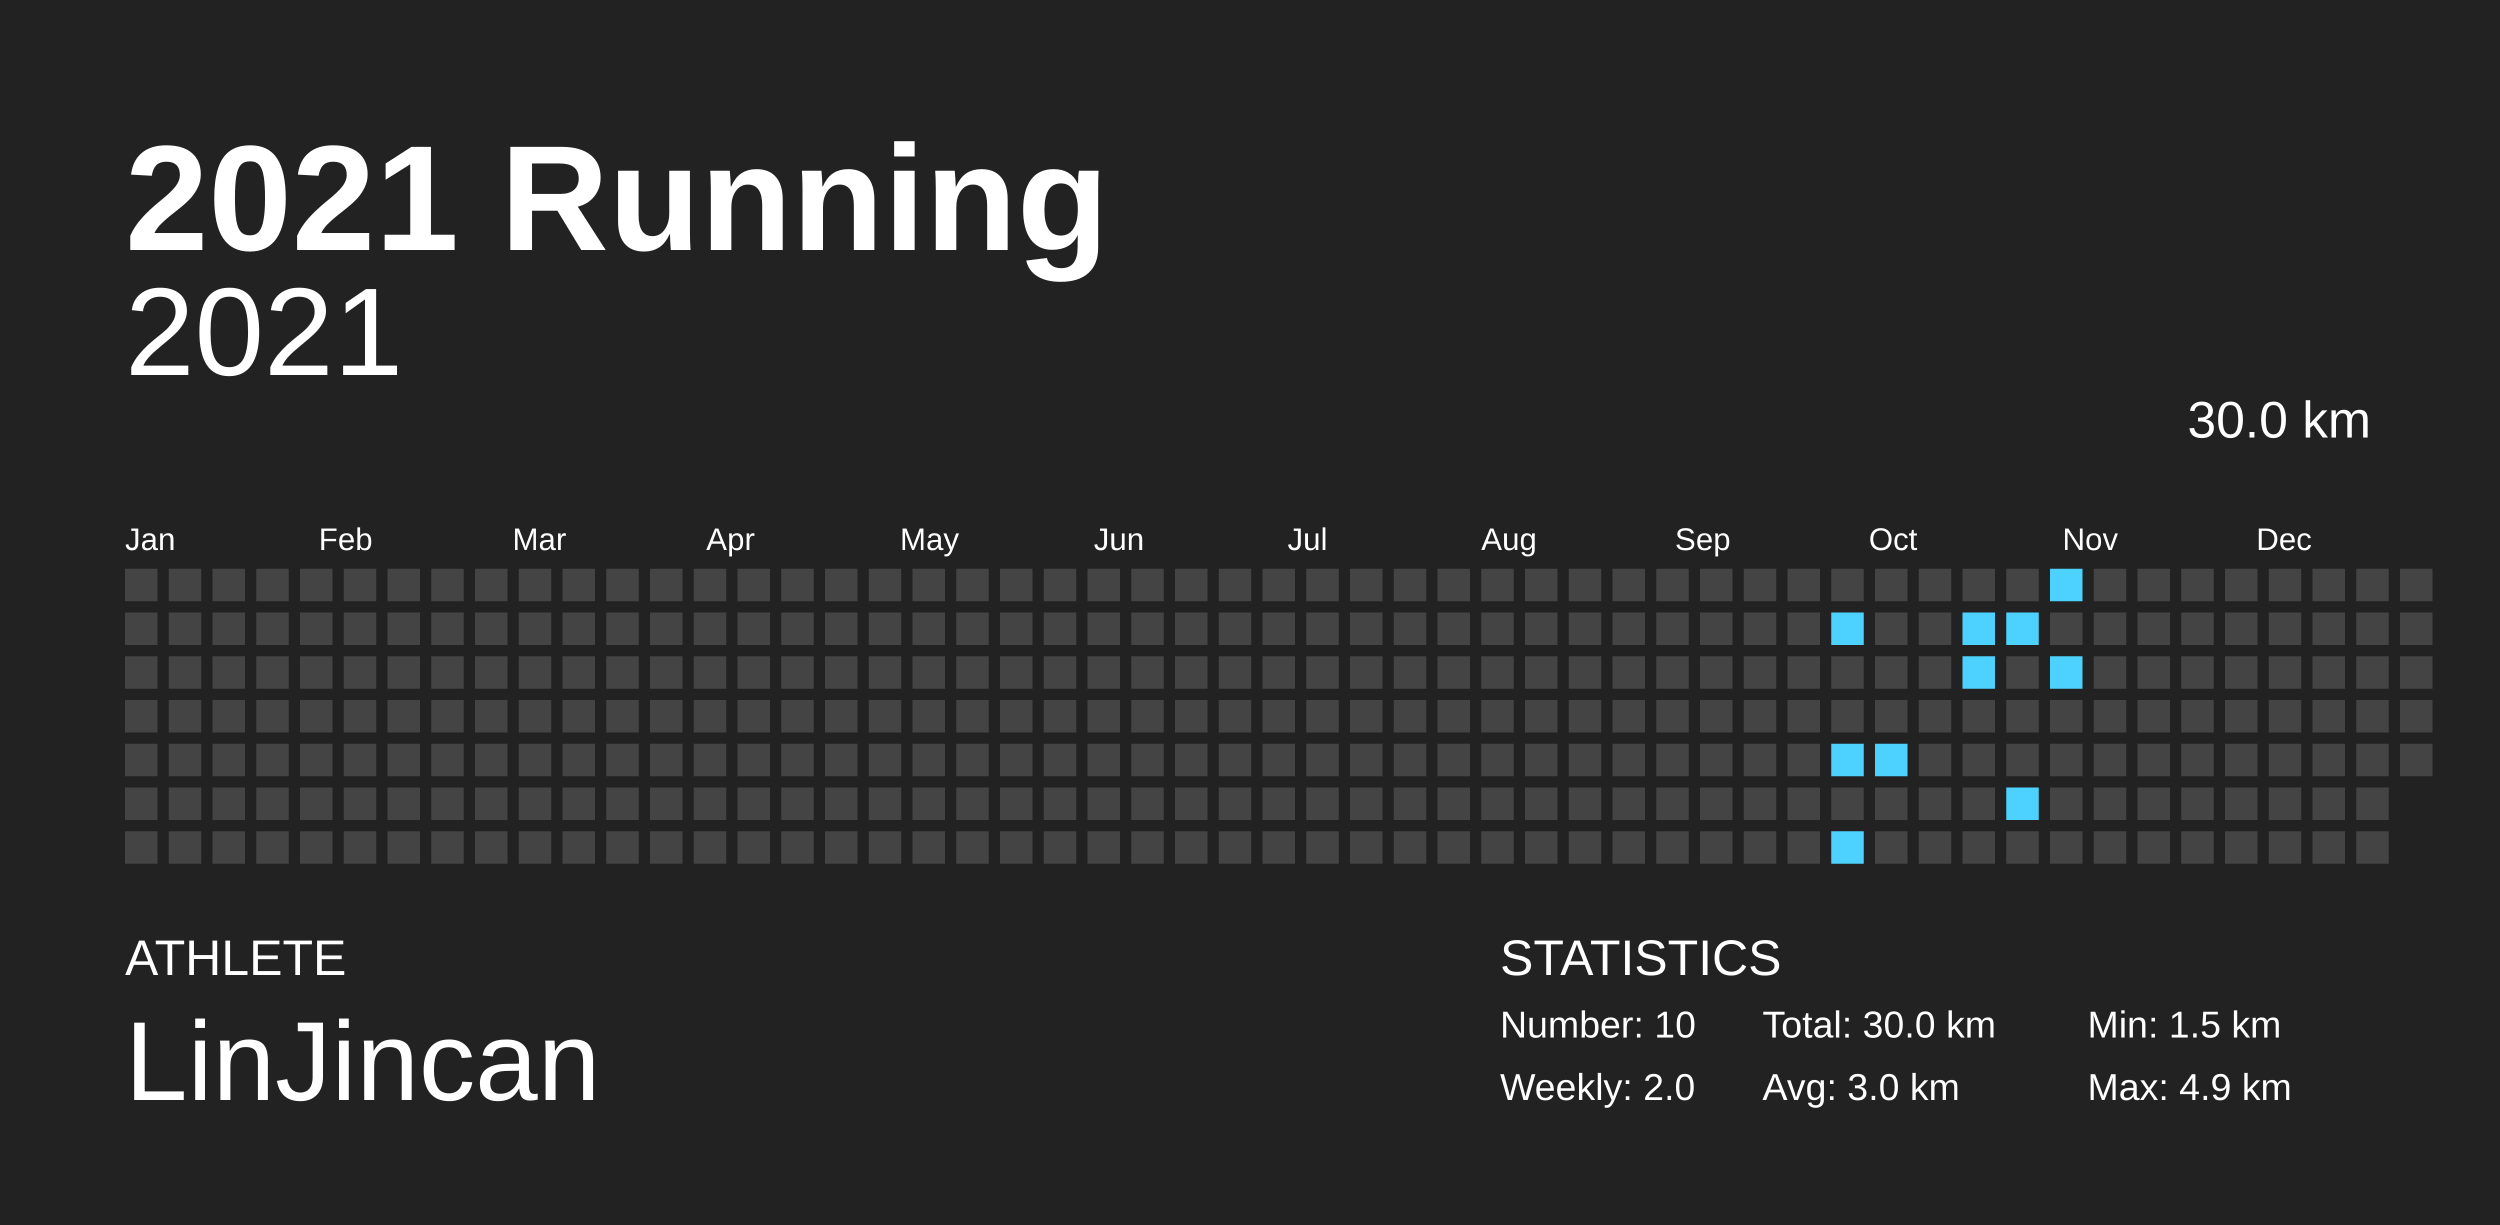
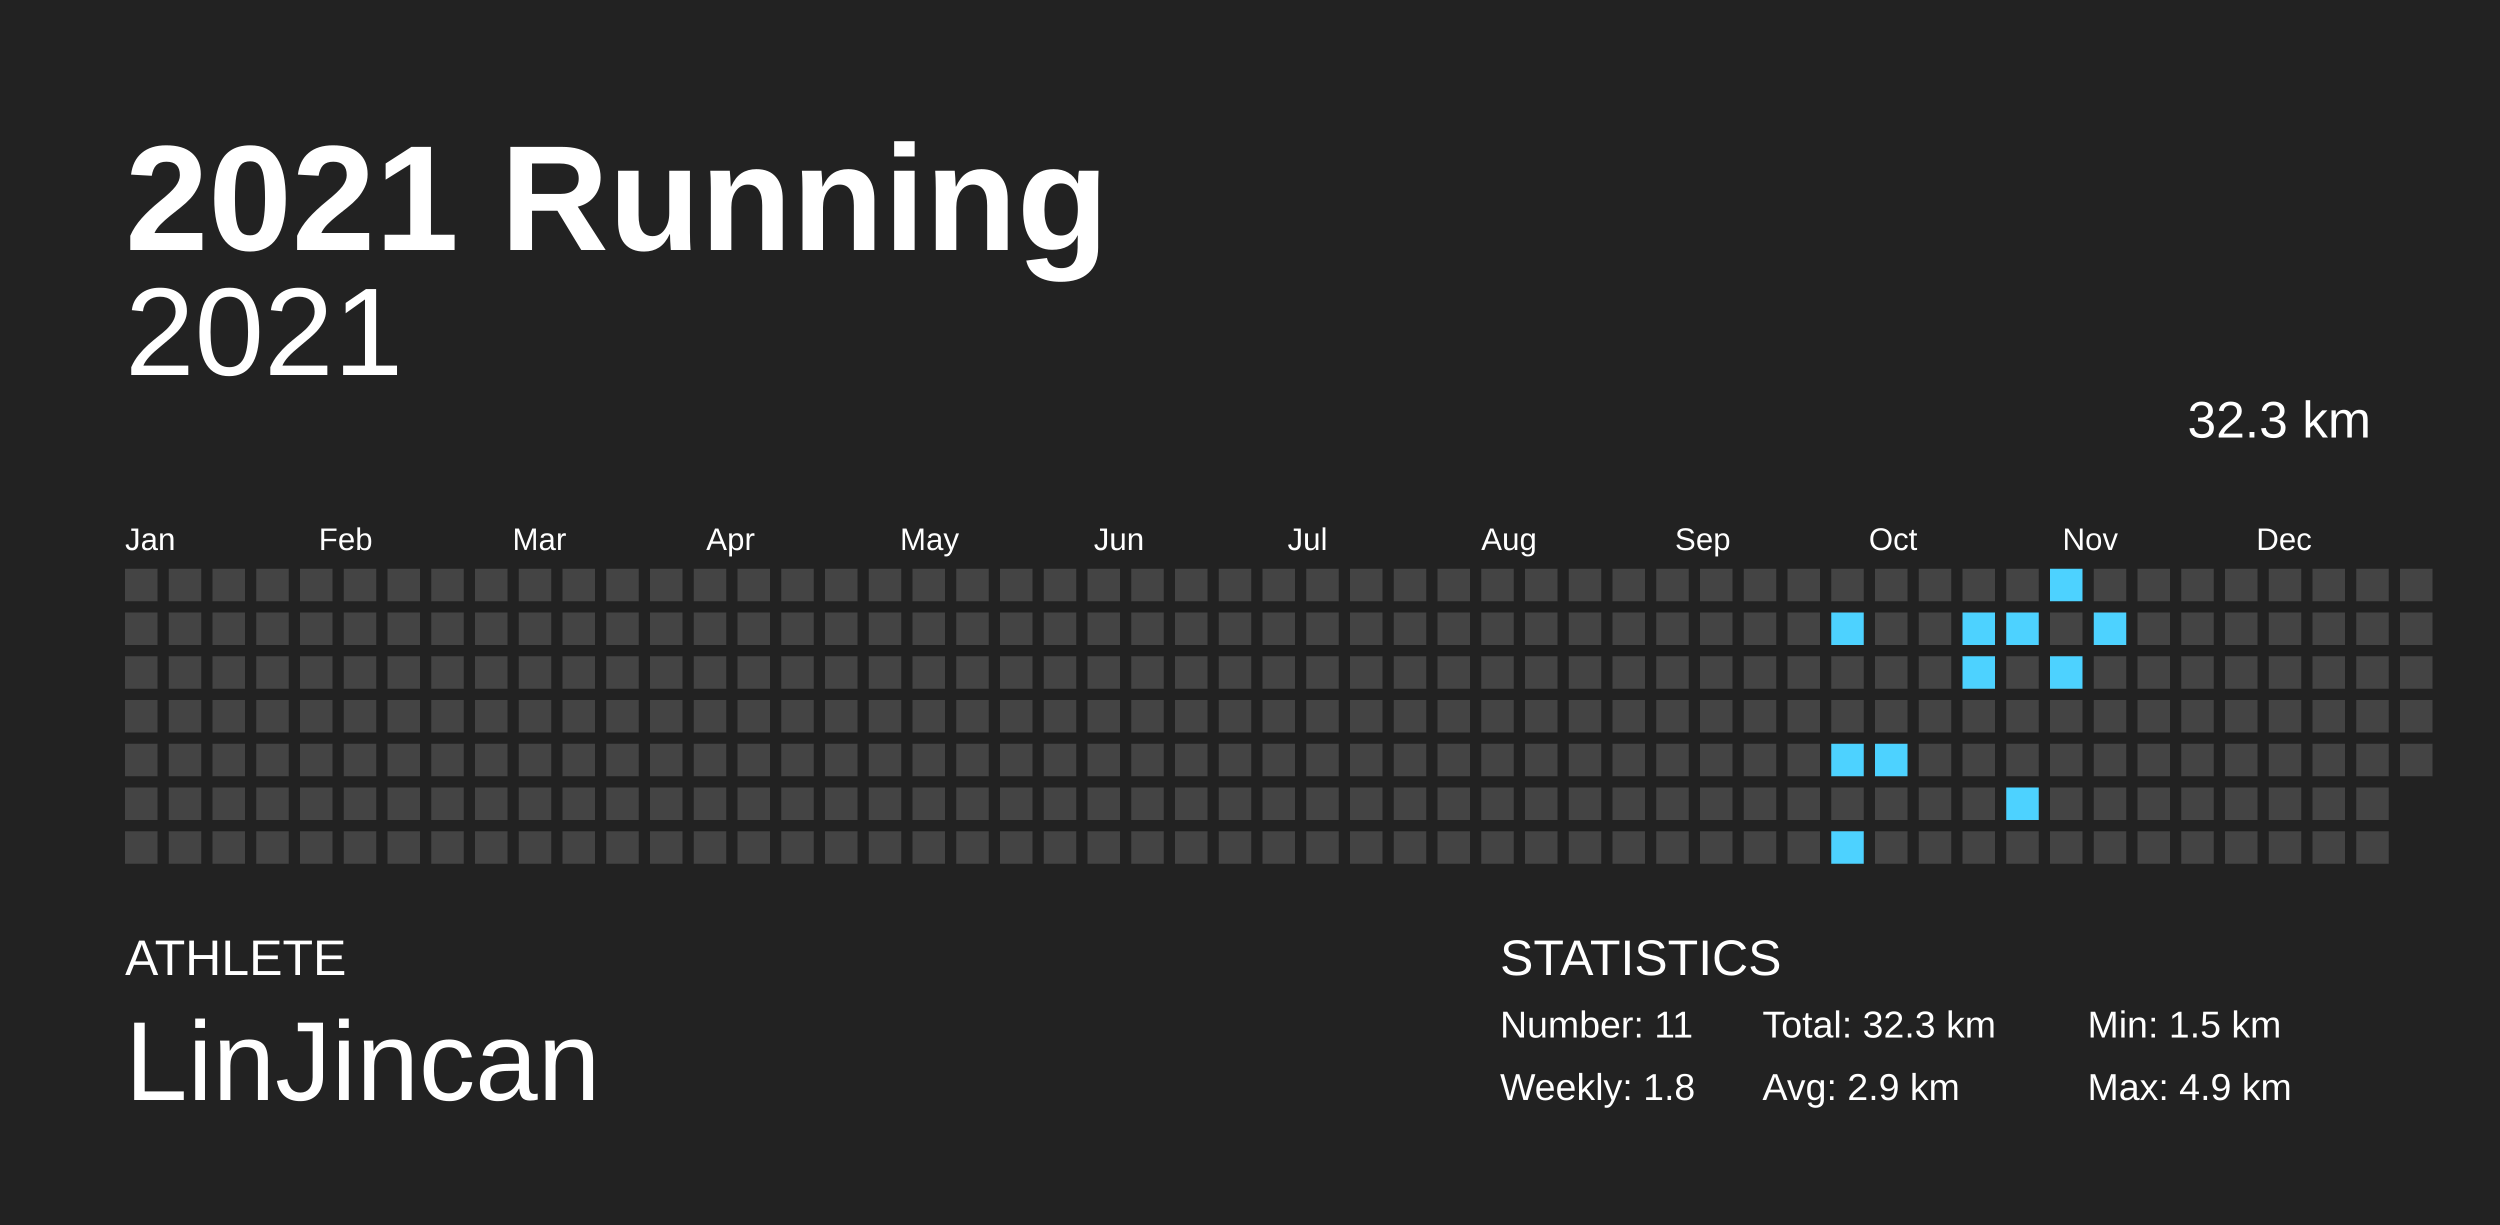
<svg xmlns="http://www.w3.org/2000/svg" baseProfile="full" height="98mm" version="1.1" viewBox="0,0,200,98" width="200mm">
  <defs />
  <rect fill="#222222" height="98" width="200" x="0" y="0" />
  <text fill="#FFFFFF" style="font-size:12px; font-family:Arial; font-weight:bold;" x="10" y="20">2021 Running</text>
  <text fill="#FFFFFF" style="font-size:4px; font-family:Arial" x="10" y="78">ATHLETE</text>
  <text fill="#FFFFFF" style="font-size:9px; font-family:Arial" x="10" y="88">LinJincan</text>
  <text fill="#FFFFFF" style="font-size:4px; font-family:Arial" x="120" y="78">STATISTICS</text>
-   <text fill="#FFFFFF" style="font-size:3px; font-family:Arial" x="120" y="83">Number: 10</text>
-   <text fill="#FFFFFF" style="font-size:3px; font-family:Arial" x="120" y="88">Weekly: 2.0</text>
-   <text fill="#FFFFFF" style="font-size:3px; font-family:Arial" x="141" y="83">Total: 30.0 km</text>
-   <text fill="#FFFFFF" style="font-size:3px; font-family:Arial" x="141" y="88">Avg: 3.0 km</text>
+   <text fill="#FFFFFF" style="font-size:3px; font-family:Arial" x="120" y="83">Number: 11</text>
+   <text fill="#FFFFFF" style="font-size:3px; font-family:Arial" x="120" y="88">Weekly: 1.8</text>
+   <text fill="#FFFFFF" style="font-size:3px; font-family:Arial" x="141" y="83">Total: 32.3 km</text>
+   <text fill="#FFFFFF" style="font-size:3px; font-family:Arial" x="141" y="88">Avg: 2.9 km</text>
  <text fill="#FFFFFF" style="font-size:3px; font-family:Arial" x="167" y="83">Min: 1.5 km</text>
  <text fill="#FFFFFF" style="font-size:3px; font-family:Arial" x="167" y="88">Max: 4.9 km</text>
  <text alignment-baseline="hanging" fill="#FFFFFF" style="font-size:10.0px; font-family:Arial;" x="10" y="30">2021</text>
-   <text alignment-baseline="hanging" fill="#FFFFFF" style="font-size:4.125px; font-family:Arial;" x="175" y="35">30.0 km</text>
+   <text alignment-baseline="hanging" fill="#FFFFFF" style="font-size:4.125px; font-family:Arial;" x="175" y="35">32.3 km</text>
  <text fill="#FFFFFF" style="font-size:2.5px; font-family:Arial" x="10.0" y="44">Jan</text>
  <text fill="#FFFFFF" style="font-size:2.5px; font-family:Arial" x="25.5" y="44">Feb</text>
  <text fill="#FFFFFF" style="font-size:2.5px; font-family:Arial" x="41.0" y="44">Mar</text>
  <text fill="#FFFFFF" style="font-size:2.5px; font-family:Arial" x="56.5" y="44">Apr</text>
  <text fill="#FFFFFF" style="font-size:2.5px; font-family:Arial" x="72.0" y="44">May</text>
  <text fill="#FFFFFF" style="font-size:2.5px; font-family:Arial" x="87.5" y="44">Jun</text>
  <text fill="#FFFFFF" style="font-size:2.5px; font-family:Arial" x="103.0" y="44">Jul</text>
  <text fill="#FFFFFF" style="font-size:2.5px; font-family:Arial" x="118.5" y="44">Aug</text>
  <text fill="#FFFFFF" style="font-size:2.5px; font-family:Arial" x="134.0" y="44">Sep</text>
  <text fill="#FFFFFF" style="font-size:2.5px; font-family:Arial" x="149.5" y="44">Oct</text>
  <text fill="#FFFFFF" style="font-size:2.5px; font-family:Arial" x="165.0" y="44">Nov</text>
  <text fill="#FFFFFF" style="font-size:2.5px; font-family:Arial" x="180.5" y="44">Dec</text>
  <rect fill="#444444" height="2.6" width="2.6" x="10.0" y="45.5" />
  <rect fill="#444444" height="2.6" width="2.6" x="10.0" y="49.0" />
  <rect fill="#444444" height="2.6" width="2.6" x="10.0" y="52.5" />
  <rect fill="#444444" height="2.6" width="2.6" x="10.0" y="56.0" />
  <rect fill="#444444" height="2.6" width="2.6" x="10.0" y="59.5" />
  <rect fill="#444444" height="2.6" width="2.6" x="10.0" y="63.0" />
  <rect fill="#444444" height="2.6" width="2.6" x="10.0" y="66.5" />
  <rect fill="#444444" height="2.6" width="2.6" x="13.5" y="45.5" />
  <rect fill="#444444" height="2.6" width="2.6" x="13.5" y="49.0" />
  <rect fill="#444444" height="2.6" width="2.6" x="13.5" y="52.5" />
  <rect fill="#444444" height="2.6" width="2.6" x="13.5" y="56.0" />
  <rect fill="#444444" height="2.6" width="2.6" x="13.5" y="59.5" />
  <rect fill="#444444" height="2.6" width="2.6" x="13.5" y="63.0" />
  <rect fill="#444444" height="2.6" width="2.6" x="13.5" y="66.5" />
  <rect fill="#444444" height="2.6" width="2.6" x="17.0" y="45.5" />
  <rect fill="#444444" height="2.6" width="2.6" x="17.0" y="49.0" />
  <rect fill="#444444" height="2.6" width="2.6" x="17.0" y="52.5" />
  <rect fill="#444444" height="2.6" width="2.6" x="17.0" y="56.0" />
  <rect fill="#444444" height="2.6" width="2.6" x="17.0" y="59.5" />
  <rect fill="#444444" height="2.6" width="2.6" x="17.0" y="63.0" />
  <rect fill="#444444" height="2.6" width="2.6" x="17.0" y="66.5" />
  <rect fill="#444444" height="2.6" width="2.6" x="20.5" y="45.5" />
  <rect fill="#444444" height="2.6" width="2.6" x="20.5" y="49.0" />
  <rect fill="#444444" height="2.6" width="2.6" x="20.5" y="52.5" />
  <rect fill="#444444" height="2.6" width="2.6" x="20.5" y="56.0" />
  <rect fill="#444444" height="2.6" width="2.6" x="20.5" y="59.5" />
  <rect fill="#444444" height="2.6" width="2.6" x="20.5" y="63.0" />
  <rect fill="#444444" height="2.6" width="2.6" x="20.5" y="66.5" />
  <rect fill="#444444" height="2.6" width="2.6" x="24.0" y="45.5" />
  <rect fill="#444444" height="2.6" width="2.6" x="24.0" y="49.0" />
  <rect fill="#444444" height="2.6" width="2.6" x="24.0" y="52.5" />
  <rect fill="#444444" height="2.6" width="2.6" x="24.0" y="56.0" />
  <rect fill="#444444" height="2.6" width="2.6" x="24.0" y="59.5" />
  <rect fill="#444444" height="2.6" width="2.6" x="24.0" y="63.0" />
  <rect fill="#444444" height="2.6" width="2.6" x="24.0" y="66.5" />
  <rect fill="#444444" height="2.6" width="2.6" x="27.5" y="45.5" />
  <rect fill="#444444" height="2.6" width="2.6" x="27.5" y="49.0" />
  <rect fill="#444444" height="2.6" width="2.6" x="27.5" y="52.5" />
  <rect fill="#444444" height="2.6" width="2.6" x="27.5" y="56.0" />
  <rect fill="#444444" height="2.6" width="2.6" x="27.5" y="59.5" />
  <rect fill="#444444" height="2.6" width="2.6" x="27.5" y="63.0" />
  <rect fill="#444444" height="2.6" width="2.6" x="27.5" y="66.5" />
  <rect fill="#444444" height="2.6" width="2.6" x="31.0" y="45.5" />
  <rect fill="#444444" height="2.6" width="2.6" x="31.0" y="49.0" />
  <rect fill="#444444" height="2.6" width="2.6" x="31.0" y="52.5" />
  <rect fill="#444444" height="2.6" width="2.6" x="31.0" y="56.0" />
  <rect fill="#444444" height="2.6" width="2.6" x="31.0" y="59.5" />
  <rect fill="#444444" height="2.6" width="2.6" x="31.0" y="63.0" />
  <rect fill="#444444" height="2.6" width="2.6" x="31.0" y="66.5" />
  <rect fill="#444444" height="2.6" width="2.6" x="34.5" y="45.5" />
  <rect fill="#444444" height="2.6" width="2.6" x="34.5" y="49.0" />
  <rect fill="#444444" height="2.6" width="2.6" x="34.5" y="52.5" />
  <rect fill="#444444" height="2.6" width="2.6" x="34.5" y="56.0" />
  <rect fill="#444444" height="2.6" width="2.6" x="34.5" y="59.5" />
  <rect fill="#444444" height="2.6" width="2.6" x="34.5" y="63.0" />
  <rect fill="#444444" height="2.6" width="2.6" x="34.5" y="66.5" />
  <rect fill="#444444" height="2.6" width="2.6" x="38.0" y="45.5" />
  <rect fill="#444444" height="2.6" width="2.6" x="38.0" y="49.0" />
  <rect fill="#444444" height="2.6" width="2.6" x="38.0" y="52.5" />
  <rect fill="#444444" height="2.6" width="2.6" x="38.0" y="56.0" />
  <rect fill="#444444" height="2.6" width="2.6" x="38.0" y="59.5" />
  <rect fill="#444444" height="2.6" width="2.6" x="38.0" y="63.0" />
  <rect fill="#444444" height="2.6" width="2.6" x="38.0" y="66.5" />
  <rect fill="#444444" height="2.6" width="2.6" x="41.5" y="45.5" />
  <rect fill="#444444" height="2.6" width="2.6" x="41.5" y="49.0" />
  <rect fill="#444444" height="2.6" width="2.6" x="41.5" y="52.5" />
  <rect fill="#444444" height="2.6" width="2.6" x="41.5" y="56.0" />
  <rect fill="#444444" height="2.6" width="2.6" x="41.5" y="59.5" />
  <rect fill="#444444" height="2.6" width="2.6" x="41.5" y="63.0" />
  <rect fill="#444444" height="2.6" width="2.6" x="41.5" y="66.5" />
  <rect fill="#444444" height="2.6" width="2.6" x="45.0" y="45.5" />
  <rect fill="#444444" height="2.6" width="2.6" x="45.0" y="49.0" />
  <rect fill="#444444" height="2.6" width="2.6" x="45.0" y="52.5" />
  <rect fill="#444444" height="2.6" width="2.6" x="45.0" y="56.0" />
  <rect fill="#444444" height="2.6" width="2.6" x="45.0" y="59.5" />
  <rect fill="#444444" height="2.6" width="2.6" x="45.0" y="63.0" />
  <rect fill="#444444" height="2.6" width="2.6" x="45.0" y="66.5" />
  <rect fill="#444444" height="2.6" width="2.6" x="48.5" y="45.5" />
  <rect fill="#444444" height="2.6" width="2.6" x="48.5" y="49.0" />
  <rect fill="#444444" height="2.6" width="2.6" x="48.5" y="52.5" />
  <rect fill="#444444" height="2.6" width="2.6" x="48.5" y="56.0" />
  <rect fill="#444444" height="2.6" width="2.6" x="48.5" y="59.5" />
  <rect fill="#444444" height="2.6" width="2.6" x="48.5" y="63.0" />
  <rect fill="#444444" height="2.6" width="2.6" x="48.5" y="66.5" />
  <rect fill="#444444" height="2.6" width="2.6" x="52.0" y="45.5" />
  <rect fill="#444444" height="2.6" width="2.6" x="52.0" y="49.0" />
  <rect fill="#444444" height="2.6" width="2.6" x="52.0" y="52.5" />
  <rect fill="#444444" height="2.6" width="2.6" x="52.0" y="56.0" />
  <rect fill="#444444" height="2.6" width="2.6" x="52.0" y="59.5" />
  <rect fill="#444444" height="2.6" width="2.6" x="52.0" y="63.0" />
  <rect fill="#444444" height="2.6" width="2.6" x="52.0" y="66.5" />
  <rect fill="#444444" height="2.6" width="2.6" x="55.5" y="45.5" />
  <rect fill="#444444" height="2.6" width="2.6" x="55.5" y="49.0" />
  <rect fill="#444444" height="2.6" width="2.6" x="55.5" y="52.5" />
  <rect fill="#444444" height="2.6" width="2.6" x="55.5" y="56.0" />
  <rect fill="#444444" height="2.6" width="2.6" x="55.5" y="59.5" />
  <rect fill="#444444" height="2.6" width="2.6" x="55.5" y="63.0" />
  <rect fill="#444444" height="2.6" width="2.6" x="55.5" y="66.5" />
  <rect fill="#444444" height="2.6" width="2.6" x="59.0" y="45.5" />
  <rect fill="#444444" height="2.6" width="2.6" x="59.0" y="49.0" />
  <rect fill="#444444" height="2.6" width="2.6" x="59.0" y="52.5" />
  <rect fill="#444444" height="2.6" width="2.6" x="59.0" y="56.0" />
  <rect fill="#444444" height="2.6" width="2.6" x="59.0" y="59.5" />
  <rect fill="#444444" height="2.6" width="2.6" x="59.0" y="63.0" />
  <rect fill="#444444" height="2.6" width="2.6" x="59.0" y="66.5" />
  <rect fill="#444444" height="2.6" width="2.6" x="62.5" y="45.5" />
  <rect fill="#444444" height="2.6" width="2.6" x="62.5" y="49.0" />
  <rect fill="#444444" height="2.6" width="2.6" x="62.5" y="52.5" />
  <rect fill="#444444" height="2.6" width="2.6" x="62.5" y="56.0" />
  <rect fill="#444444" height="2.6" width="2.6" x="62.5" y="59.5" />
  <rect fill="#444444" height="2.6" width="2.6" x="62.5" y="63.0" />
  <rect fill="#444444" height="2.6" width="2.6" x="62.5" y="66.5" />
  <rect fill="#444444" height="2.6" width="2.6" x="66.0" y="45.5" />
  <rect fill="#444444" height="2.6" width="2.6" x="66.0" y="49.0" />
  <rect fill="#444444" height="2.6" width="2.6" x="66.0" y="52.5" />
  <rect fill="#444444" height="2.6" width="2.6" x="66.0" y="56.0" />
  <rect fill="#444444" height="2.6" width="2.6" x="66.0" y="59.5" />
  <rect fill="#444444" height="2.6" width="2.6" x="66.0" y="63.0" />
  <rect fill="#444444" height="2.6" width="2.6" x="66.0" y="66.5" />
  <rect fill="#444444" height="2.6" width="2.6" x="69.5" y="45.5" />
  <rect fill="#444444" height="2.6" width="2.6" x="69.5" y="49.0" />
  <rect fill="#444444" height="2.6" width="2.6" x="69.5" y="52.5" />
  <rect fill="#444444" height="2.6" width="2.6" x="69.5" y="56.0" />
  <rect fill="#444444" height="2.6" width="2.6" x="69.5" y="59.5" />
  <rect fill="#444444" height="2.6" width="2.6" x="69.5" y="63.0" />
  <rect fill="#444444" height="2.6" width="2.6" x="69.5" y="66.5" />
  <rect fill="#444444" height="2.6" width="2.6" x="73.0" y="45.5" />
  <rect fill="#444444" height="2.6" width="2.6" x="73.0" y="49.0" />
  <rect fill="#444444" height="2.6" width="2.6" x="73.0" y="52.5" />
  <rect fill="#444444" height="2.6" width="2.6" x="73.0" y="56.0" />
  <rect fill="#444444" height="2.6" width="2.6" x="73.0" y="59.5" />
  <rect fill="#444444" height="2.6" width="2.6" x="73.0" y="63.0" />
  <rect fill="#444444" height="2.6" width="2.6" x="73.0" y="66.5" />
  <rect fill="#444444" height="2.6" width="2.6" x="76.5" y="45.5" />
  <rect fill="#444444" height="2.6" width="2.6" x="76.5" y="49.0" />
  <rect fill="#444444" height="2.6" width="2.6" x="76.5" y="52.5" />
  <rect fill="#444444" height="2.6" width="2.6" x="76.5" y="56.0" />
  <rect fill="#444444" height="2.6" width="2.6" x="76.5" y="59.5" />
  <rect fill="#444444" height="2.6" width="2.6" x="76.5" y="63.0" />
  <rect fill="#444444" height="2.6" width="2.6" x="76.5" y="66.5" />
  <rect fill="#444444" height="2.6" width="2.6" x="80.0" y="45.5" />
  <rect fill="#444444" height="2.6" width="2.6" x="80.0" y="49.0" />
  <rect fill="#444444" height="2.6" width="2.6" x="80.0" y="52.5" />
  <rect fill="#444444" height="2.6" width="2.6" x="80.0" y="56.0" />
  <rect fill="#444444" height="2.6" width="2.6" x="80.0" y="59.5" />
  <rect fill="#444444" height="2.6" width="2.6" x="80.0" y="63.0" />
  <rect fill="#444444" height="2.6" width="2.6" x="80.0" y="66.5" />
  <rect fill="#444444" height="2.6" width="2.6" x="83.5" y="45.5" />
  <rect fill="#444444" height="2.6" width="2.6" x="83.5" y="49.0" />
  <rect fill="#444444" height="2.6" width="2.6" x="83.5" y="52.5" />
  <rect fill="#444444" height="2.6" width="2.6" x="83.5" y="56.0" />
  <rect fill="#444444" height="2.6" width="2.6" x="83.5" y="59.5" />
  <rect fill="#444444" height="2.6" width="2.6" x="83.5" y="63.0" />
  <rect fill="#444444" height="2.6" width="2.6" x="83.5" y="66.5" />
  <rect fill="#444444" height="2.6" width="2.6" x="87.0" y="45.5" />
  <rect fill="#444444" height="2.6" width="2.6" x="87.0" y="49.0" />
  <rect fill="#444444" height="2.6" width="2.6" x="87.0" y="52.5" />
  <rect fill="#444444" height="2.6" width="2.6" x="87.0" y="56.0" />
  <rect fill="#444444" height="2.6" width="2.6" x="87.0" y="59.5" />
  <rect fill="#444444" height="2.6" width="2.6" x="87.0" y="63.0" />
  <rect fill="#444444" height="2.6" width="2.6" x="87.0" y="66.5" />
  <rect fill="#444444" height="2.6" width="2.6" x="90.5" y="45.5" />
  <rect fill="#444444" height="2.6" width="2.6" x="90.5" y="49.0" />
  <rect fill="#444444" height="2.6" width="2.6" x="90.5" y="52.5" />
  <rect fill="#444444" height="2.6" width="2.6" x="90.5" y="56.0" />
  <rect fill="#444444" height="2.6" width="2.6" x="90.5" y="59.5" />
  <rect fill="#444444" height="2.6" width="2.6" x="90.5" y="63.0" />
  <rect fill="#444444" height="2.6" width="2.6" x="90.5" y="66.5" />
  <rect fill="#444444" height="2.6" width="2.6" x="94.0" y="45.5" />
  <rect fill="#444444" height="2.6" width="2.6" x="94.0" y="49.0" />
  <rect fill="#444444" height="2.6" width="2.6" x="94.0" y="52.5" />
  <rect fill="#444444" height="2.6" width="2.6" x="94.0" y="56.0" />
  <rect fill="#444444" height="2.6" width="2.6" x="94.0" y="59.5" />
  <rect fill="#444444" height="2.6" width="2.6" x="94.0" y="63.0" />
  <rect fill="#444444" height="2.6" width="2.6" x="94.0" y="66.5" />
  <rect fill="#444444" height="2.6" width="2.6" x="97.5" y="45.5" />
  <rect fill="#444444" height="2.6" width="2.6" x="97.5" y="49.0" />
  <rect fill="#444444" height="2.6" width="2.6" x="97.5" y="52.5" />
  <rect fill="#444444" height="2.6" width="2.6" x="97.5" y="56.0" />
  <rect fill="#444444" height="2.6" width="2.6" x="97.5" y="59.5" />
  <rect fill="#444444" height="2.6" width="2.6" x="97.5" y="63.0" />
  <rect fill="#444444" height="2.6" width="2.6" x="97.5" y="66.5" />
  <rect fill="#444444" height="2.6" width="2.6" x="101.0" y="45.5" />
  <rect fill="#444444" height="2.6" width="2.6" x="101.0" y="49.0" />
  <rect fill="#444444" height="2.6" width="2.6" x="101.0" y="52.5" />
  <rect fill="#444444" height="2.6" width="2.6" x="101.0" y="56.0" />
  <rect fill="#444444" height="2.6" width="2.6" x="101.0" y="59.5" />
  <rect fill="#444444" height="2.6" width="2.6" x="101.0" y="63.0" />
  <rect fill="#444444" height="2.6" width="2.6" x="101.0" y="66.5" />
  <rect fill="#444444" height="2.6" width="2.6" x="104.5" y="45.5" />
  <rect fill="#444444" height="2.6" width="2.6" x="104.5" y="49.0" />
  <rect fill="#444444" height="2.6" width="2.6" x="104.5" y="52.5" />
  <rect fill="#444444" height="2.6" width="2.6" x="104.5" y="56.0" />
  <rect fill="#444444" height="2.6" width="2.6" x="104.5" y="59.5" />
  <rect fill="#444444" height="2.6" width="2.6" x="104.5" y="63.0" />
  <rect fill="#444444" height="2.6" width="2.6" x="104.5" y="66.5" />
  <rect fill="#444444" height="2.6" width="2.6" x="108.0" y="45.5" />
  <rect fill="#444444" height="2.6" width="2.6" x="108.0" y="49.0" />
  <rect fill="#444444" height="2.6" width="2.6" x="108.0" y="52.5" />
  <rect fill="#444444" height="2.6" width="2.6" x="108.0" y="56.0" />
  <rect fill="#444444" height="2.6" width="2.6" x="108.0" y="59.5" />
  <rect fill="#444444" height="2.6" width="2.6" x="108.0" y="63.0" />
  <rect fill="#444444" height="2.6" width="2.6" x="108.0" y="66.5" />
  <rect fill="#444444" height="2.6" width="2.6" x="111.5" y="45.5" />
  <rect fill="#444444" height="2.6" width="2.6" x="111.5" y="49.0" />
  <rect fill="#444444" height="2.6" width="2.6" x="111.5" y="52.5" />
  <rect fill="#444444" height="2.6" width="2.6" x="111.5" y="56.0" />
  <rect fill="#444444" height="2.6" width="2.6" x="111.5" y="59.5" />
  <rect fill="#444444" height="2.6" width="2.6" x="111.5" y="63.0" />
  <rect fill="#444444" height="2.6" width="2.6" x="111.5" y="66.5" />
  <rect fill="#444444" height="2.6" width="2.6" x="115.0" y="45.5" />
  <rect fill="#444444" height="2.6" width="2.6" x="115.0" y="49.0" />
  <rect fill="#444444" height="2.6" width="2.6" x="115.0" y="52.5" />
  <rect fill="#444444" height="2.6" width="2.6" x="115.0" y="56.0" />
  <rect fill="#444444" height="2.6" width="2.6" x="115.0" y="59.5" />
  <rect fill="#444444" height="2.6" width="2.6" x="115.0" y="63.0" />
  <rect fill="#444444" height="2.6" width="2.6" x="115.0" y="66.5" />
  <rect fill="#444444" height="2.6" width="2.6" x="118.5" y="45.5" />
  <rect fill="#444444" height="2.6" width="2.6" x="118.5" y="49.0" />
  <rect fill="#444444" height="2.6" width="2.6" x="118.5" y="52.5" />
  <rect fill="#444444" height="2.6" width="2.6" x="118.5" y="56.0" />
  <rect fill="#444444" height="2.6" width="2.6" x="118.5" y="59.5" />
  <rect fill="#444444" height="2.6" width="2.6" x="118.5" y="63.0" />
  <rect fill="#444444" height="2.6" width="2.6" x="118.5" y="66.5" />
  <rect fill="#444444" height="2.6" width="2.6" x="122.0" y="45.5" />
  <rect fill="#444444" height="2.6" width="2.6" x="122.0" y="49.0" />
  <rect fill="#444444" height="2.6" width="2.6" x="122.0" y="52.5" />
  <rect fill="#444444" height="2.6" width="2.6" x="122.0" y="56.0" />
  <rect fill="#444444" height="2.6" width="2.6" x="122.0" y="59.5" />
  <rect fill="#444444" height="2.6" width="2.6" x="122.0" y="63.0" />
  <rect fill="#444444" height="2.6" width="2.6" x="122.0" y="66.5" />
  <rect fill="#444444" height="2.6" width="2.6" x="125.5" y="45.5" />
  <rect fill="#444444" height="2.6" width="2.6" x="125.5" y="49.0" />
  <rect fill="#444444" height="2.6" width="2.6" x="125.5" y="52.5" />
  <rect fill="#444444" height="2.6" width="2.6" x="125.5" y="56.0" />
  <rect fill="#444444" height="2.6" width="2.6" x="125.5" y="59.5" />
  <rect fill="#444444" height="2.6" width="2.6" x="125.5" y="63.0" />
  <rect fill="#444444" height="2.6" width="2.6" x="125.5" y="66.5" />
  <rect fill="#444444" height="2.6" width="2.6" x="129.0" y="45.5" />
  <rect fill="#444444" height="2.6" width="2.6" x="129.0" y="49.0" />
  <rect fill="#444444" height="2.6" width="2.6" x="129.0" y="52.5" />
  <rect fill="#444444" height="2.6" width="2.6" x="129.0" y="56.0" />
  <rect fill="#444444" height="2.6" width="2.6" x="129.0" y="59.5" />
  <rect fill="#444444" height="2.6" width="2.6" x="129.0" y="63.0" />
  <rect fill="#444444" height="2.6" width="2.6" x="129.0" y="66.5" />
  <rect fill="#444444" height="2.6" width="2.6" x="132.5" y="45.5" />
  <rect fill="#444444" height="2.6" width="2.6" x="132.5" y="49.0" />
  <rect fill="#444444" height="2.6" width="2.6" x="132.5" y="52.5" />
  <rect fill="#444444" height="2.6" width="2.6" x="132.5" y="56.0" />
  <rect fill="#444444" height="2.6" width="2.6" x="132.5" y="59.5" />
  <rect fill="#444444" height="2.6" width="2.6" x="132.5" y="63.0" />
  <rect fill="#444444" height="2.6" width="2.6" x="132.5" y="66.5" />
  <rect fill="#444444" height="2.6" width="2.6" x="136.0" y="45.5" />
  <rect fill="#444444" height="2.6" width="2.6" x="136.0" y="49.0" />
  <rect fill="#444444" height="2.6" width="2.6" x="136.0" y="52.5" />
  <rect fill="#444444" height="2.6" width="2.6" x="136.0" y="56.0" />
  <rect fill="#444444" height="2.6" width="2.6" x="136.0" y="59.5" />
  <rect fill="#444444" height="2.6" width="2.6" x="136.0" y="63.0" />
  <rect fill="#444444" height="2.6" width="2.6" x="136.0" y="66.5" />
  <rect fill="#444444" height="2.6" width="2.6" x="139.5" y="45.5" />
  <rect fill="#444444" height="2.6" width="2.6" x="139.5" y="49.0" />
  <rect fill="#444444" height="2.6" width="2.6" x="139.5" y="52.5" />
  <rect fill="#444444" height="2.6" width="2.6" x="139.5" y="56.0" />
  <rect fill="#444444" height="2.6" width="2.6" x="139.5" y="59.5" />
  <rect fill="#444444" height="2.6" width="2.6" x="139.5" y="63.0" />
  <rect fill="#444444" height="2.6" width="2.6" x="139.5" y="66.5" />
  <rect fill="#444444" height="2.6" width="2.6" x="143.0" y="45.5" />
  <rect fill="#444444" height="2.6" width="2.6" x="143.0" y="49.0" />
  <rect fill="#444444" height="2.6" width="2.6" x="143.0" y="52.5" />
  <rect fill="#444444" height="2.6" width="2.6" x="143.0" y="56.0" />
  <rect fill="#444444" height="2.6" width="2.6" x="143.0" y="59.5" />
  <rect fill="#444444" height="2.6" width="2.6" x="143.0" y="63.0" />
  <rect fill="#444444" height="2.6" width="2.6" x="143.0" y="66.5" />
  <rect fill="#444444" height="2.6" width="2.6" x="146.5" y="45.5" />
  <rect fill="#4dd2ff" height="2.6" width="2.6" x="146.5" y="49.0" />
  <rect fill="#444444" height="2.6" width="2.6" x="146.5" y="52.5" />
  <rect fill="#444444" height="2.6" width="2.6" x="146.5" y="56.0" />
  <rect fill="#4dd2ff" height="2.6" width="2.6" x="146.5" y="59.5" />
  <rect fill="#444444" height="2.6" width="2.6" x="146.5" y="63.0" />
  <rect fill="#4dd2ff" height="2.6" width="2.6" x="146.5" y="66.5" />
  <rect fill="#444444" height="2.6" width="2.6" x="150.0" y="45.5" />
  <rect fill="#444444" height="2.6" width="2.6" x="150.0" y="49.0" />
  <rect fill="#444444" height="2.6" width="2.6" x="150.0" y="52.5" />
  <rect fill="#444444" height="2.6" width="2.6" x="150.0" y="56.0" />
  <rect fill="#4dd2ff" height="2.6" width="2.6" x="150.0" y="59.5" />
  <rect fill="#444444" height="2.6" width="2.6" x="150.0" y="63.0" />
  <rect fill="#444444" height="2.6" width="2.6" x="150.0" y="66.5" />
  <rect fill="#444444" height="2.6" width="2.6" x="153.5" y="45.5" />
  <rect fill="#444444" height="2.6" width="2.6" x="153.5" y="49.0" />
  <rect fill="#444444" height="2.6" width="2.6" x="153.5" y="52.5" />
  <rect fill="#444444" height="2.6" width="2.6" x="153.5" y="56.0" />
  <rect fill="#444444" height="2.6" width="2.6" x="153.5" y="59.5" />
  <rect fill="#444444" height="2.6" width="2.6" x="153.5" y="63.0" />
  <rect fill="#444444" height="2.6" width="2.6" x="153.5" y="66.5" />
  <rect fill="#444444" height="2.6" width="2.6" x="157.0" y="45.5" />
  <rect fill="#4dd2ff" height="2.6" width="2.6" x="157.0" y="49.0" />
  <rect fill="#4dd2ff" height="2.6" width="2.6" x="157.0" y="52.5" />
  <rect fill="#444444" height="2.6" width="2.6" x="157.0" y="56.0" />
  <rect fill="#444444" height="2.6" width="2.6" x="157.0" y="59.5" />
  <rect fill="#444444" height="2.6" width="2.6" x="157.0" y="63.0" />
  <rect fill="#444444" height="2.6" width="2.6" x="157.0" y="66.5" />
  <rect fill="#444444" height="2.6" width="2.6" x="160.5" y="45.5" />
  <rect fill="#4dd2ff" height="2.6" width="2.6" x="160.5" y="49.0" />
  <rect fill="#444444" height="2.6" width="2.6" x="160.5" y="52.5" />
  <rect fill="#444444" height="2.6" width="2.6" x="160.5" y="56.0" />
  <rect fill="#444444" height="2.6" width="2.6" x="160.5" y="59.5" />
  <rect fill="#4dd2ff" height="2.6" width="2.6" x="160.5" y="63.0" />
  <rect fill="#444444" height="2.6" width="2.6" x="160.5" y="66.5" />
  <rect fill="#4dd2ff" height="2.6" width="2.6" x="164.0" y="45.5" />
  <rect fill="#444444" height="2.6" width="2.6" x="164.0" y="49.0" />
  <rect fill="#4dd2ff" height="2.6" width="2.6" x="164.0" y="52.5" />
  <rect fill="#444444" height="2.6" width="2.6" x="164.0" y="56.0" />
  <rect fill="#444444" height="2.6" width="2.6" x="164.0" y="59.5" />
  <rect fill="#444444" height="2.6" width="2.6" x="164.0" y="63.0" />
  <rect fill="#444444" height="2.6" width="2.6" x="164.0" y="66.5" />
  <rect fill="#444444" height="2.6" width="2.6" x="167.5" y="45.5" />
-   <rect fill="#444444" height="2.6" width="2.6" x="167.5" y="49.0" />
+   <rect fill="#4dd2ff" height="2.6" width="2.6" x="167.5" y="49.0" />
  <rect fill="#444444" height="2.6" width="2.6" x="167.5" y="52.5" />
  <rect fill="#444444" height="2.6" width="2.6" x="167.5" y="56.0" />
  <rect fill="#444444" height="2.6" width="2.6" x="167.5" y="59.5" />
  <rect fill="#444444" height="2.6" width="2.6" x="167.5" y="63.0" />
  <rect fill="#444444" height="2.6" width="2.6" x="167.5" y="66.5" />
  <rect fill="#444444" height="2.6" width="2.6" x="171.0" y="45.5" />
  <rect fill="#444444" height="2.6" width="2.6" x="171.0" y="49.0" />
  <rect fill="#444444" height="2.6" width="2.6" x="171.0" y="52.5" />
  <rect fill="#444444" height="2.6" width="2.6" x="171.0" y="56.0" />
  <rect fill="#444444" height="2.6" width="2.6" x="171.0" y="59.5" />
  <rect fill="#444444" height="2.6" width="2.6" x="171.0" y="63.0" />
  <rect fill="#444444" height="2.6" width="2.6" x="171.0" y="66.5" />
  <rect fill="#444444" height="2.6" width="2.6" x="174.5" y="45.5" />
  <rect fill="#444444" height="2.6" width="2.6" x="174.5" y="49.0" />
  <rect fill="#444444" height="2.6" width="2.6" x="174.5" y="52.5" />
  <rect fill="#444444" height="2.6" width="2.6" x="174.5" y="56.0" />
  <rect fill="#444444" height="2.6" width="2.6" x="174.5" y="59.5" />
  <rect fill="#444444" height="2.6" width="2.6" x="174.5" y="63.0" />
  <rect fill="#444444" height="2.6" width="2.6" x="174.5" y="66.5" />
  <rect fill="#444444" height="2.6" width="2.6" x="178.0" y="45.5" />
  <rect fill="#444444" height="2.6" width="2.6" x="178.0" y="49.0" />
  <rect fill="#444444" height="2.6" width="2.6" x="178.0" y="52.5" />
  <rect fill="#444444" height="2.6" width="2.6" x="178.0" y="56.0" />
  <rect fill="#444444" height="2.6" width="2.6" x="178.0" y="59.5" />
  <rect fill="#444444" height="2.6" width="2.6" x="178.0" y="63.0" />
  <rect fill="#444444" height="2.6" width="2.6" x="178.0" y="66.5" />
  <rect fill="#444444" height="2.6" width="2.6" x="181.5" y="45.5" />
  <rect fill="#444444" height="2.6" width="2.6" x="181.5" y="49.0" />
  <rect fill="#444444" height="2.6" width="2.6" x="181.5" y="52.5" />
  <rect fill="#444444" height="2.6" width="2.6" x="181.5" y="56.0" />
  <rect fill="#444444" height="2.6" width="2.6" x="181.5" y="59.5" />
  <rect fill="#444444" height="2.6" width="2.6" x="181.5" y="63.0" />
  <rect fill="#444444" height="2.6" width="2.6" x="181.5" y="66.5" />
  <rect fill="#444444" height="2.6" width="2.6" x="185.0" y="45.5" />
  <rect fill="#444444" height="2.6" width="2.6" x="185.0" y="49.0" />
  <rect fill="#444444" height="2.6" width="2.6" x="185.0" y="52.5" />
  <rect fill="#444444" height="2.6" width="2.6" x="185.0" y="56.0" />
  <rect fill="#444444" height="2.6" width="2.6" x="185.0" y="59.5" />
  <rect fill="#444444" height="2.6" width="2.6" x="185.0" y="63.0" />
  <rect fill="#444444" height="2.6" width="2.6" x="185.0" y="66.5" />
  <rect fill="#444444" height="2.6" width="2.6" x="188.5" y="45.5" />
  <rect fill="#444444" height="2.6" width="2.6" x="188.5" y="49.0" />
  <rect fill="#444444" height="2.6" width="2.6" x="188.5" y="52.5" />
  <rect fill="#444444" height="2.6" width="2.6" x="188.5" y="56.0" />
  <rect fill="#444444" height="2.6" width="2.6" x="188.5" y="59.5" />
  <rect fill="#444444" height="2.6" width="2.6" x="188.5" y="63.0" />
  <rect fill="#444444" height="2.6" width="2.6" x="188.5" y="66.5" />
  <rect fill="#444444" height="2.6" width="2.6" x="192.0" y="45.5" />
  <rect fill="#444444" height="2.6" width="2.6" x="192.0" y="49.0" />
  <rect fill="#444444" height="2.6" width="2.6" x="192.0" y="52.5" />
  <rect fill="#444444" height="2.6" width="2.6" x="192.0" y="56.0" />
  <rect fill="#444444" height="2.6" width="2.6" x="192.0" y="59.5" />
</svg>
